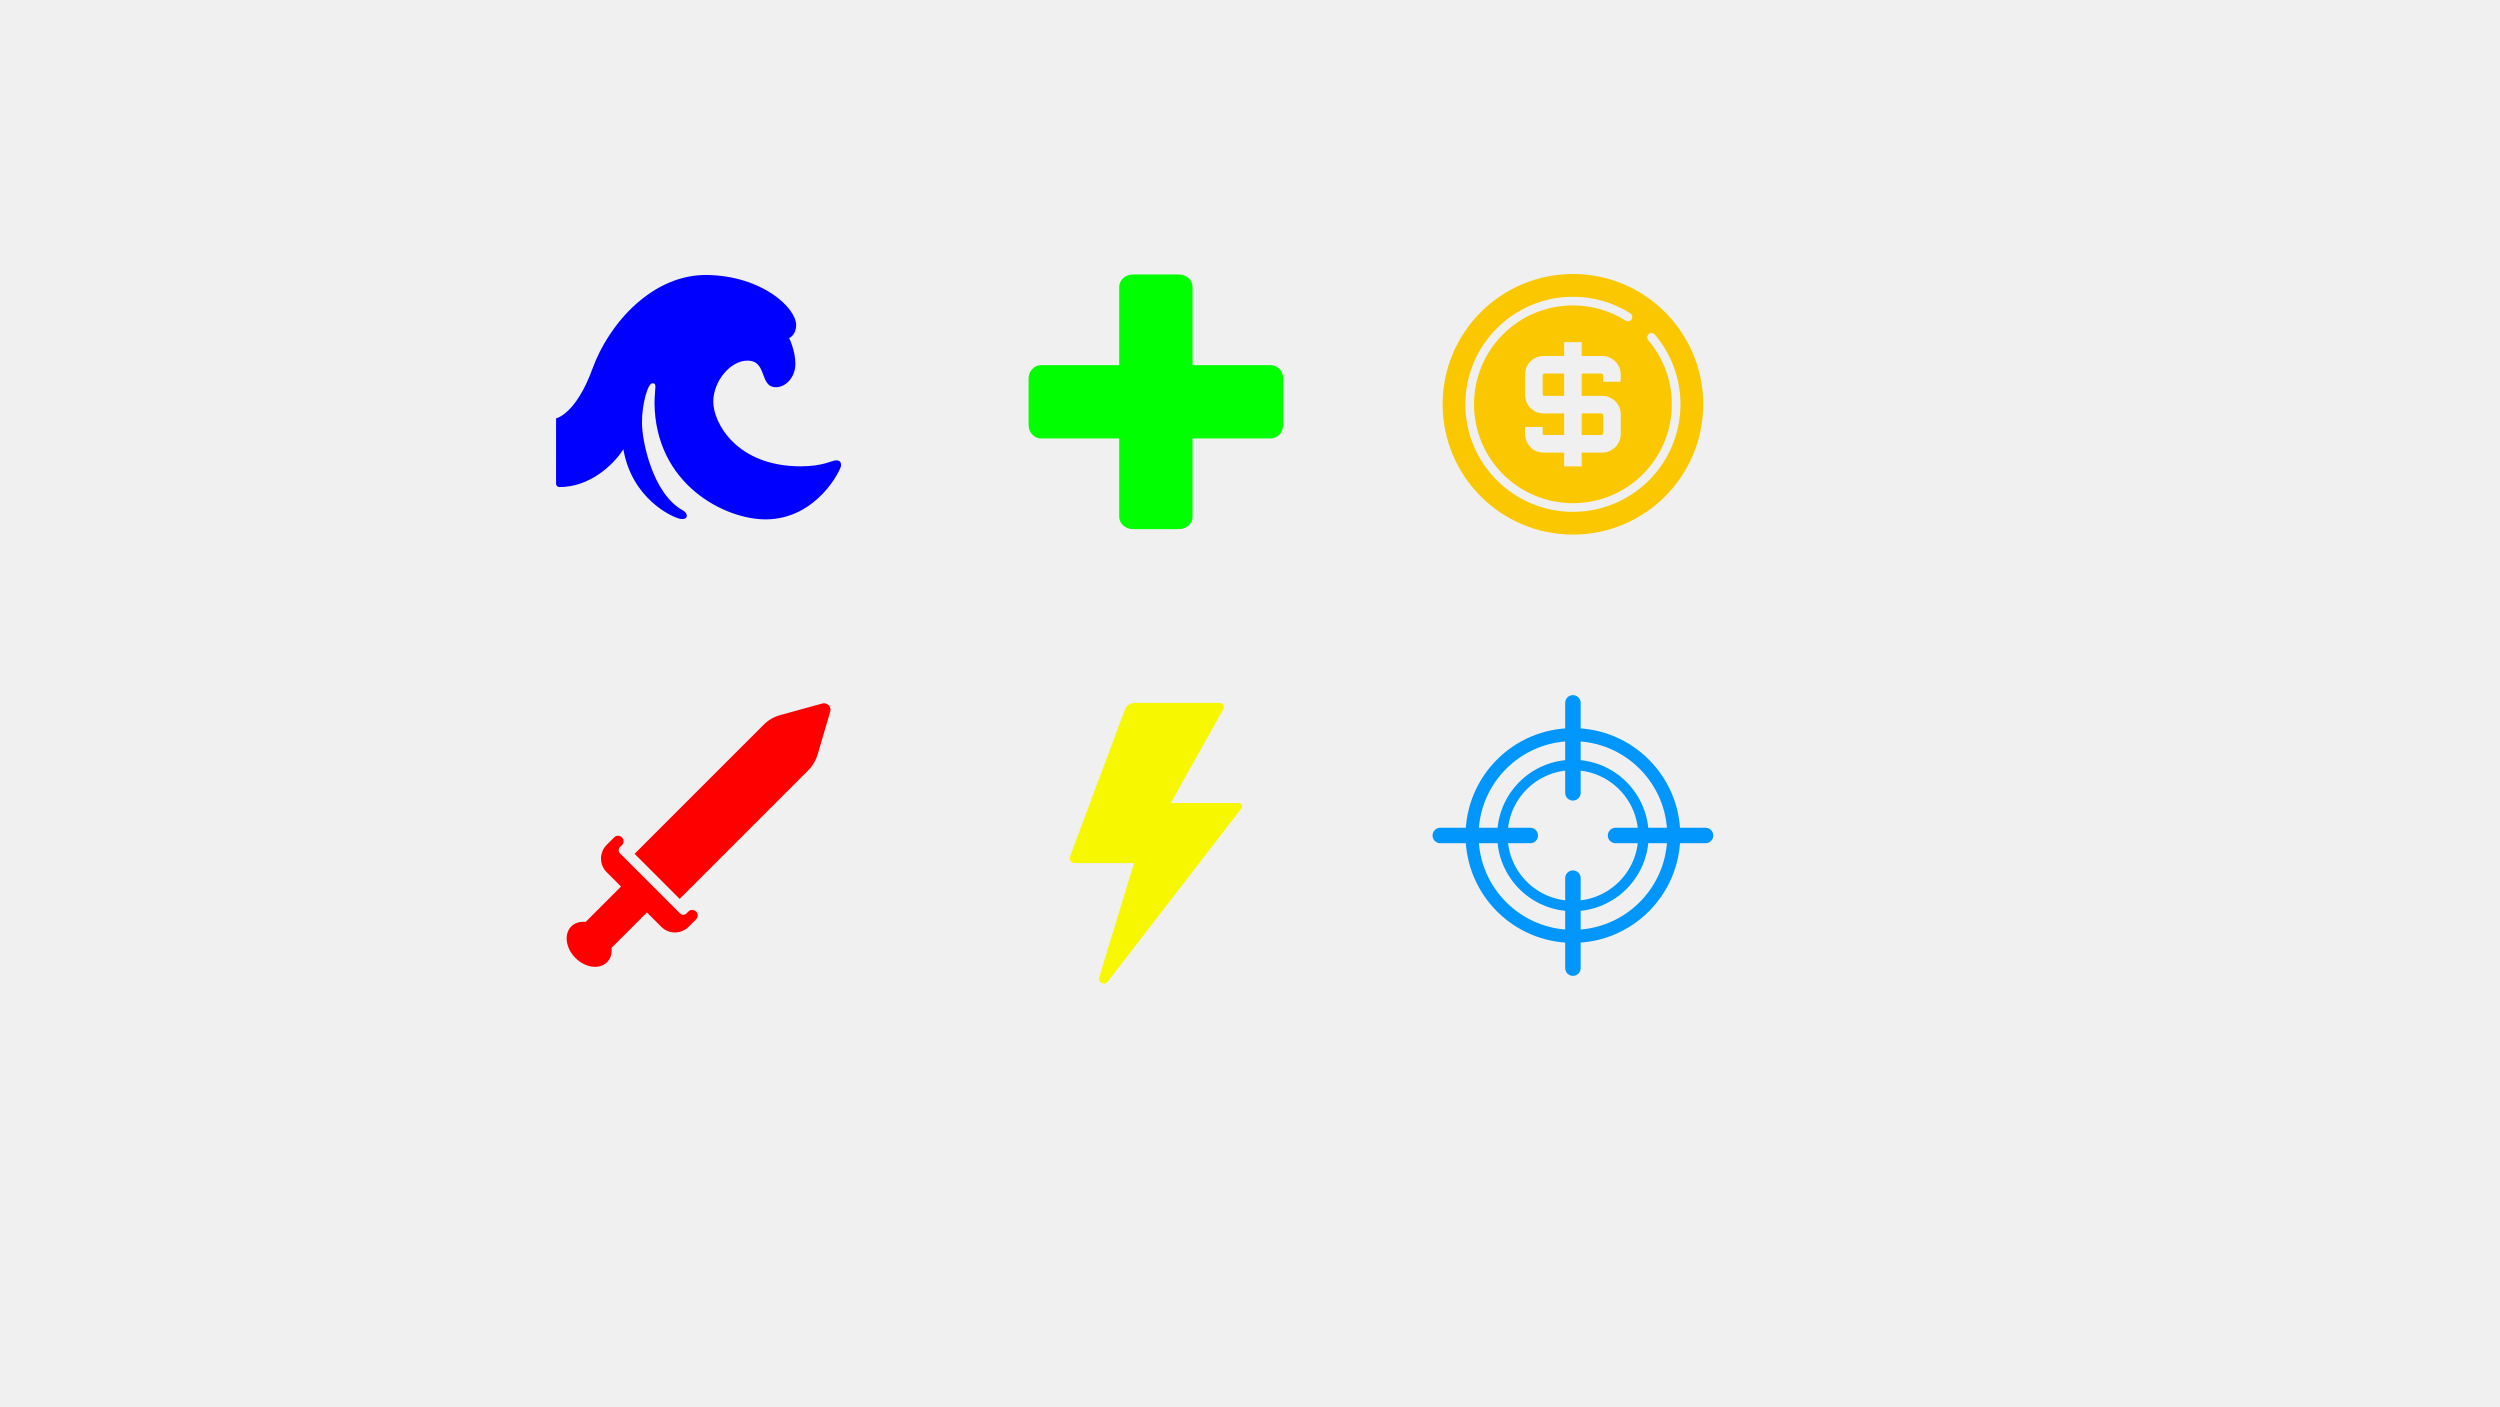
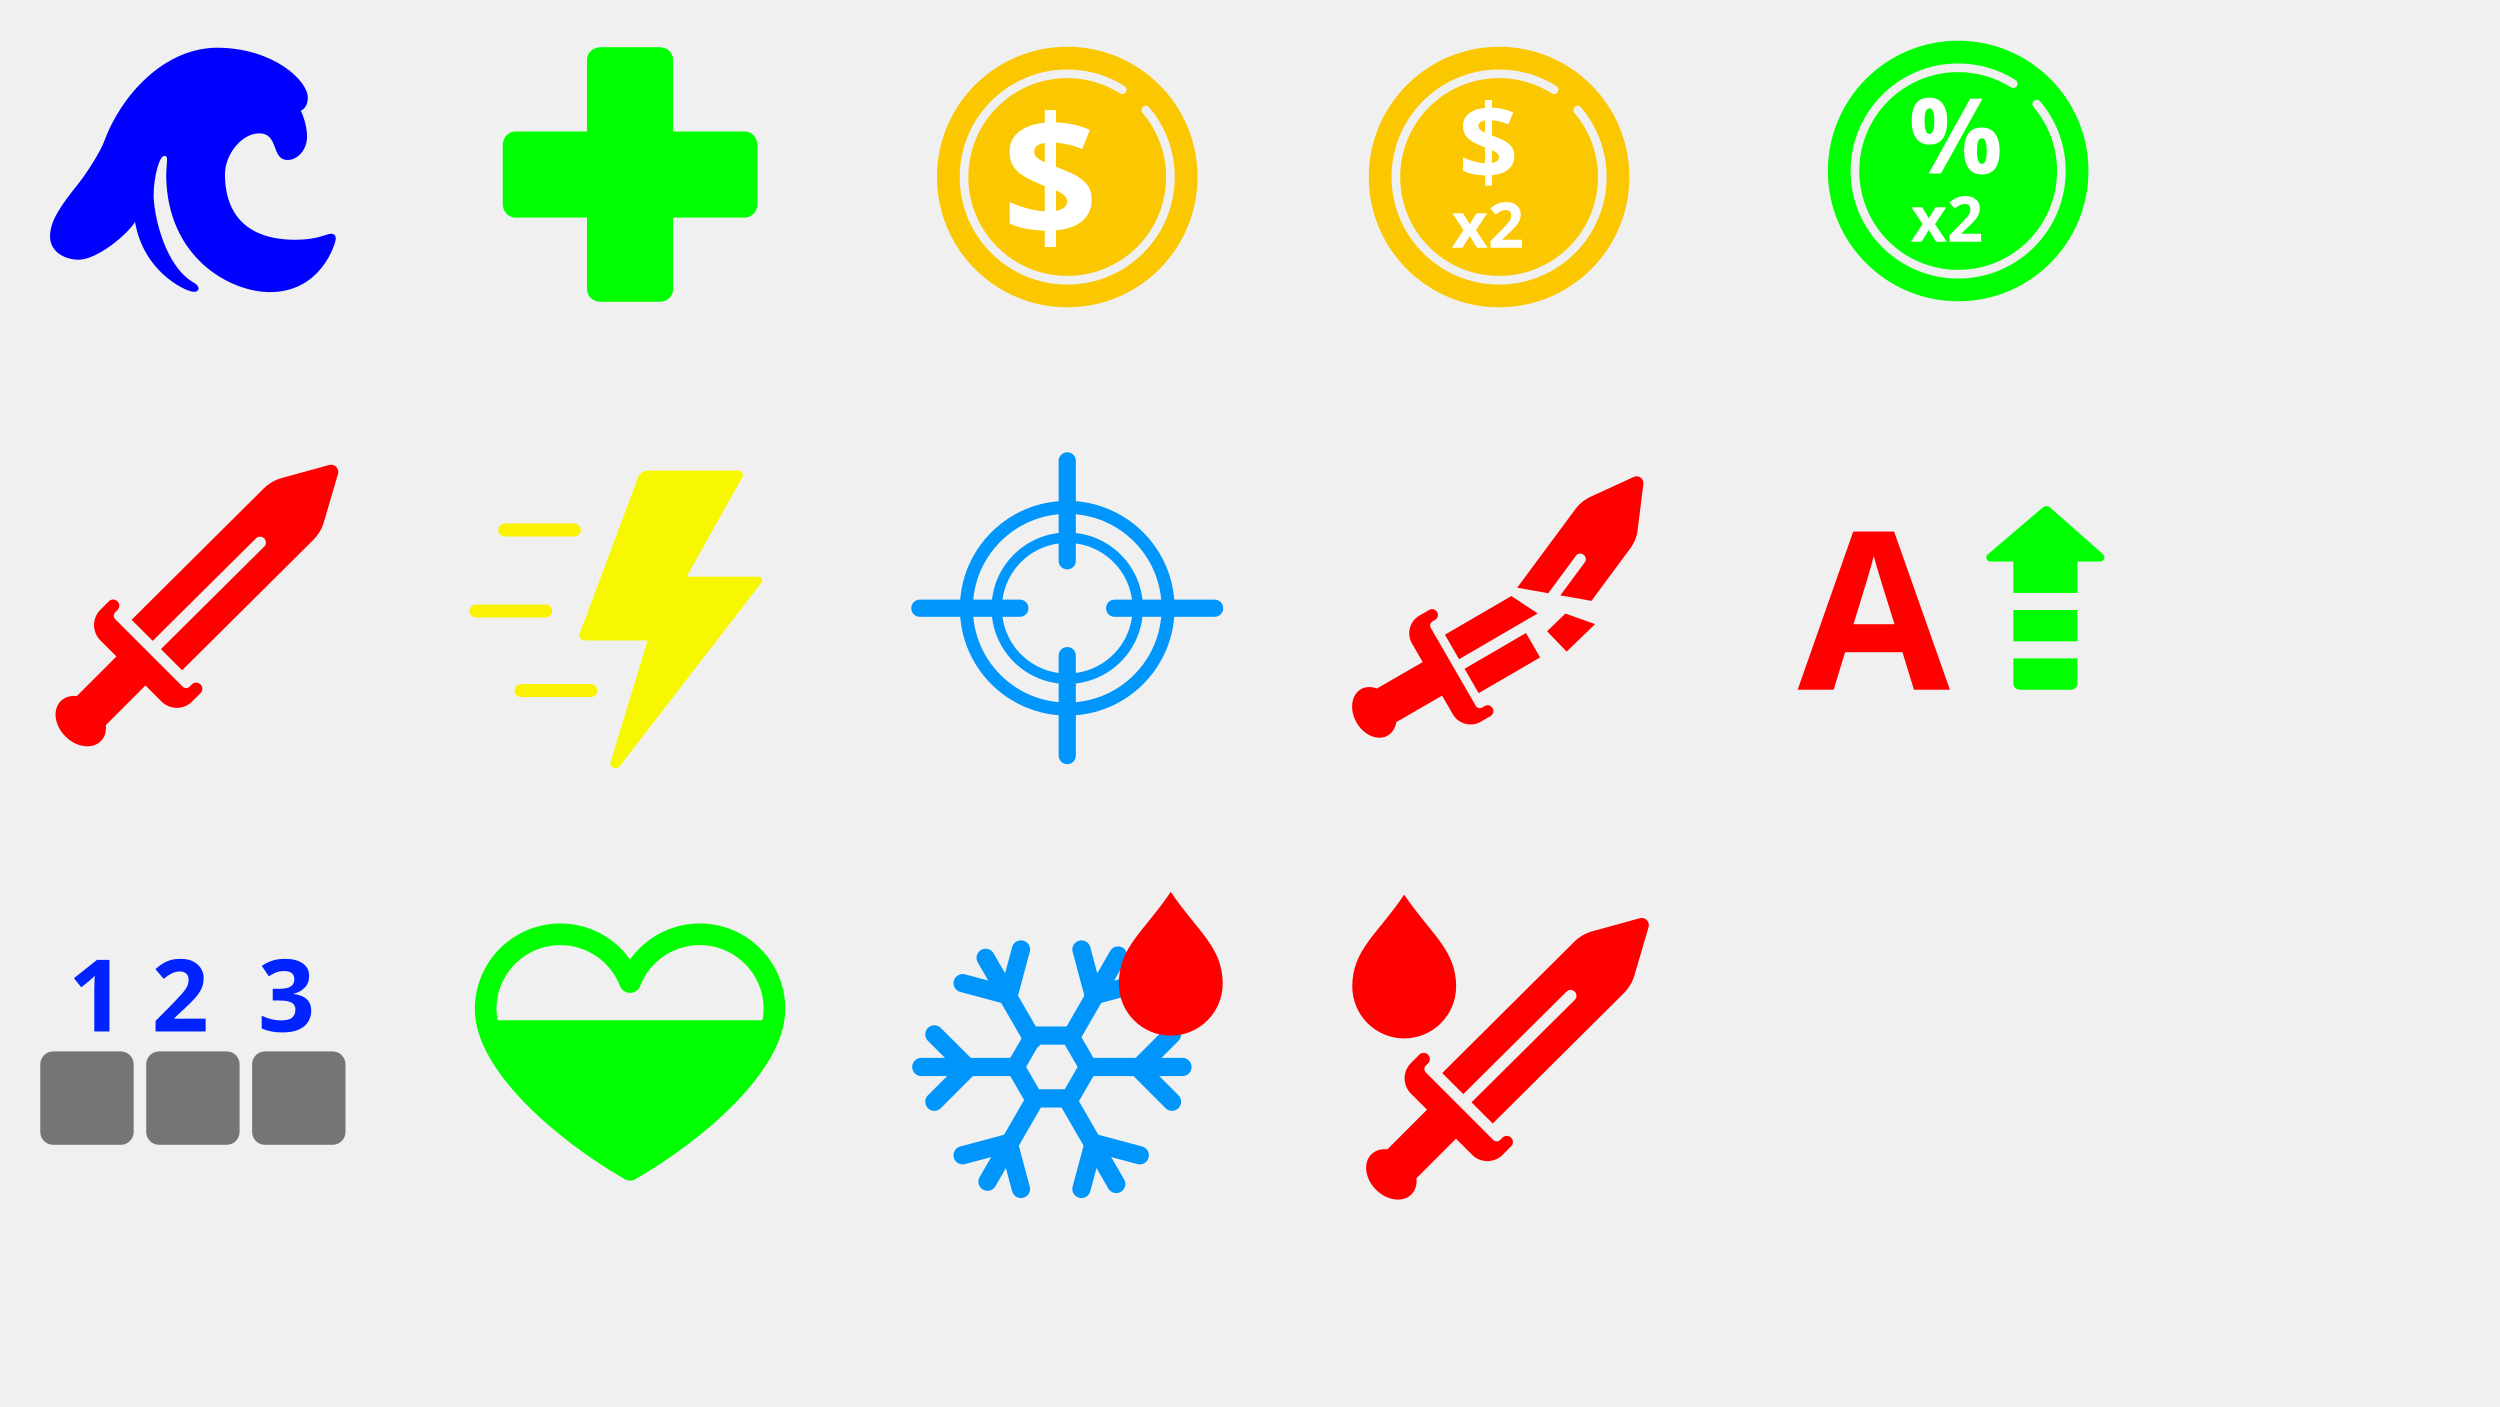
<svg xmlns="http://www.w3.org/2000/svg" width="1920" height="1080" viewBox="0 0 1920 1080" version="1.1" id="svg1" xml:space="preserve">
-   <defs id="defs1" />
+   <defs id="defs1">
+     <rect x="981.207" y="105.68" width="148.878" height="140.393" id="rect7" />
+     <rect x="981.207" y="105.68" width="148.878" height="140.393" id="rect7-0" />
+     <rect x="981.207" y="105.68" width="148.878" height="140.393" id="rect7-0-8" />
+     <rect x="981.207" y="105.68" width="148.878" height="140.393" id="rect7-0-84" />
+     <rect x="981.207" y="105.68" width="148.878" height="140.393" id="rect7-0-8-0" />
+     <rect x="981.207" y="105.68" width="148.878" height="140.393" id="rect7-0-2" />
+     <rect x="981.207" y="105.68" width="148.878" height="140.393" id="rect7-0-2-7" />
+   </defs>
  <g id="layer1">
-     <path style="fill:#0000ff;stroke:none" d="m 374.509,330.926 c 0,0 15.235,-3.086 27.963,-38.184 12.684,-34.976 46.283,-72.703 88.324,-71.932 42.041,0.771 68.075,25.263 68.075,38.377 0,8.1 -5.4,10.028 -5.4,10.028 0,0 4.821,9.45 4.821,19.863 0,10.414 -7.521,17.935 -14.849,17.935 -13.114,0 -6.364,-20.442 -21.985,-20.442 -13.114,0 -26.227,15.813 -26.227,31.627 0,15.813 17.549,49.562 67.304,49.562 16.971,0 24.106,-4.628 26.999,-4.628 2.893,0 3.857,1.35 3.857,4.05 0,2.7 -18.248,41.008 -57.603,41.316 -31.228,0.244 -85.024,-26.519 -85.682,-89.335 0.201,-12.148 2.121,-15.235 -1.543,-15.235 -3.664,0 -8.1,16.006 -8.1,30.277 0,14.271 8.292,54.961 31.627,67.497 4.435,2.7 3.664,7.566 -2.314,6.364 -6.876,-1.383 -37.174,-15.946 -43.583,-53.419 -7.878,12.482 -26.278,29.146 -49.22,29.038 -1.365,-0.006 -2.47,-1.183 -2.47,-2.549 z" id="path1" transform="translate(52.55701,-9.61482)" />
+     <path style="fill:#0000ff;stroke:none" d="m 60.668,140.41 c 6.324,-7.934 16.568,-24.183 19.341,-31.828 12.684,-34.976 46.283,-72.703 88.324,-71.932 42.041,0.771 68.075,25.263 68.075,38.377 0,8.1 -5.4,10.028 -5.4,10.028 0,0 4.821,9.45 4.821,19.863 0,10.414 -7.521,17.935 -14.849,17.935 -13.114,0 -6.364,-20.442 -21.985,-20.442 -13.114,0 -26.227,15.813 -26.227,31.627 0,15.813 4.458,50.107 54.213,50.107 16.971,0 24.106,-4.628 26.999,-4.628 2.893,0 3.857,1.35 3.857,4.05 0,2.7 -10.612,40.463 -49.967,40.771 -31.228,0.244 -79.569,-26.519 -80.228,-89.335 0.201,-12.148 2.121,-15.235 -1.543,-15.235 -3.664,0 -8.1,16.006 -8.1,30.277 0,14.271 8.292,54.961 31.627,67.497 4.435,2.7 3.664,7.566 -2.314,6.364 -6.876,-1.383 -37.174,-15.946 -43.583,-53.419 -6.244,9.893 -29.129,29.005 -43.563,29.005 -11.197,-0.288 -21.723,-6.496 -21.723,-17.911 0,-11.928 7.877,-23.168 22.225,-41.17 z" id="path1" />
  </g>
  <g id="layer3">
-     <path style="fill:#f7f700;stroke:none;fill-opacity:1" d="m 877.01,549.615 h 60.865 a 2.961,2.961 59.626 0 1 2.583,4.407 l -37.548,67.043 h 48.367 a 2.482,2.482 63.834 0 1 1.965,3.998 l -95.403,123.58 a 3.448,3.448 27.311 0 1 -6.028,-3.113 l 24.869,-81.576 H 834.279 a 3.505,3.505 55.246 0 1 -3.283,-4.732 l 39.195,-104.876 a 7.28,7.28 145.246 0 1 6.82,-4.732 z" id="path8" transform="matrix(1.075957,0,0,1.075957,-72.33035,-51.55874)" />
+     <g id="g14">
+       <rect style="fill:#000000;fill-opacity:0;stroke:none;stroke-width:6;stroke-linecap:round;stroke-dasharray:none;stroke-opacity:1" id="rect8-6" width="246.545" height="246.545" x="360.616" y="343.5" />
+       <g id="g19" transform="translate(-2.699492,2.387151)">
+         <path style="fill:#f7f700;fill-opacity:1;stroke:none" d="m 877.01,549.615 h 60.865 a 2.961,2.961 59.626 0 1 2.583,4.407 l -37.548,67.043 h 48.367 a 2.482,2.482 63.834 0 1 1.965,3.998 l -95.403,123.58 a 3.448,3.448 27.311 0 1 -6.028,-3.113 l 24.869,-81.576 H 834.279 a 3.505,3.505 55.246 0 1 -3.283,-4.732 l 39.195,-104.876 a 7.28,7.28 145.246 0 1 6.82,-4.732 z" id="path8" transform="matrix(1.141291,0,0,1.141291,-500.4477,-268.2922)" />
+         <path style="fill:#f7f700;fill-opacity:1;stroke:#faf200;stroke-width:10;stroke-linecap:round;stroke-dasharray:none;stroke-opacity:1" d="m 390.374,404.656 h 53.455" id="path18" />
+         <path style="fill:#f7f700;fill-opacity:1;stroke:#faf200;stroke-width:10;stroke-linecap:round;stroke-dasharray:none;stroke-opacity:1" d="m 368.316,466.884 h 53.455" id="path18-8" />
+         <path style="fill:#f7f700;fill-opacity:1;stroke:#faf200;stroke-width:10;stroke-linecap:round;stroke-dasharray:none;stroke-opacity:1" d="m 402.942,527.971 h 53.455" id="path18-0" />
+       </g>
+     </g>
  </g>
  <g id="layer4">
-     <g id="g11" transform="matrix(1.186705,0,0,1.186705,-97.9003,-115.9957)">
-       <path style="fill:#ff0000;stroke:none" d="M 504.874,569.05 V 686.536 H 463.605 V 568.279 a 23.915,23.915 104.807 0 1 3.124,-11.818 l 14,-24.63 a 4.177,4.177 0.481 0 1 7.297,0.061 l 13.817,25.288 a 24.755,24.755 75.674 0 1 3.031,11.87 z" id="path4" transform="rotate(45,522.1239,704.1256)" />
-       <path id="path5" style="fill:#ff0000;stroke:none" d="m 484.918,639.615 c -1.347,-1.347 -3.529,-1.347 -4.875,-10e-6 l -4.926,4.926 c -4.88,4.88 -4.878,12.791 0.001,17.671 l 9.292,9.292 -22.88,22.88 a 16.37,12.534 45 0 0 -9.31,2.918 16.37,12.534 45 0 0 2.714,20.438 16.37,12.534 45 0 0 20.437,2.712 16.37,12.534 45 0 0 2.92,-9.308 l 22.88,-22.88 9.292,9.292 c 4.88,4.88 12.79,4.88 17.669,0 l 4.926,-4.926 c 1.347,-1.347 1.347,-3.529 0,-4.875 l -0.138,-0.138 c -1.347,-1.347 -3.529,-1.347 -4.875,0 l -1.337,1.337 c -1.11,1.11 -2.911,1.11 -4.022,0 L 483.719,649.987 c -1.11,-1.11 -1.109,-2.91 0.001,-4.02 l 1.337,-1.337 c 1.347,-1.347 1.345,-3.53 -10e-4,-4.877 z" />
+     <g id="g15">
+       <g id="g35">
+         <g id="g11" transform="matrix(1.328882,0,0,1.328882,-554.2935,-388.1926)">
+           <path id="path4" style="fill:#ff0000;stroke:none" d="m 481.723,541.676 c -0.261,0.263 -0.486,0.559 -0.669,0.881 l -13.999,24.629 c -2.048,3.602 -3.125,7.675 -3.125,11.818 l -0.325,107.531 17.214,10e-4 0.325,-84.073 c -9e-5,-0.894 0.355,-1.752 0.988,-2.385 0.632,-0.631 1.489,-0.986 2.382,-0.986 1.862,-4.4e-4 3.372,1.509 3.371,3.371 l -0.325,84.071 h 17.315 l 0.325,-106.761 c -1.5e-4,-4.148 -1.043,-8.229 -3.032,-11.869 l -13.818,-25.288 c -1.339,-2.45 -4.659,-2.922 -6.628,-0.942 z" transform="rotate(45,522.1239,704.1256)" />
+           <path id="path5" style="fill:#ff0000;stroke:none" d="m 484.918,639.615 c -1.347,-1.347 -3.529,-1.347 -4.875,-10e-6 l -4.926,4.926 c -4.88,4.88 -4.878,12.791 0.001,17.671 l 9.292,9.292 -22.88,22.88 a 16.37,12.534 45 0 0 -9.31,2.918 16.37,12.534 45 0 0 2.714,20.438 16.37,12.534 45 0 0 20.437,2.712 16.37,12.534 45 0 0 2.92,-9.308 l 22.88,-22.88 9.292,9.292 c 4.88,4.88 12.79,4.88 17.669,0 l 4.926,-4.926 c 1.347,-1.347 1.347,-3.529 0,-4.875 l -0.138,-0.138 c -1.347,-1.347 -3.529,-1.347 -4.875,0 l -1.337,1.337 c -1.11,1.11 -2.911,1.11 -4.022,0 L 483.719,649.987 c -1.11,-1.11 -1.109,-2.91 0.001,-4.02 l 1.337,-1.337 c 1.347,-1.347 1.345,-3.53 -10e-4,-4.877 z" />
+           <g id="path16" style="opacity:1">
+             <path style="baseline-shift:baseline;display:inline;overflow:visible;vector-effect:none;fill-opacity:0;stroke-linecap:round;enable-background:accumulate;stop-color:#000000;stop-opacity:1" d="m 506.743,665.858 63.43,-63.43" id="path17" />
+           </g>
+         </g>
+         <rect style="fill:none;fill-opacity:1;stroke:none;stroke-width:6;stroke-linecap:round;stroke-dasharray:none;stroke-opacity:1" id="rect8" width="246.545" height="246.545" x="24.867" y="343.5" />
+       </g>
+     </g>
+   </g>
+   <g id="layer15">
+     <rect style="fill:none;fill-opacity:1;stroke:none;stroke-width:14;stroke-linecap:round;stroke-linejoin:round;stroke-dasharray:none;stroke-opacity:1" id="rect34" width="246.545" height="246.545" x="24.867" y="684.679" />
+     <g id="g36" transform="matrix(1.078052,0,0,1.078052,-11.56255,-89.05953)">
+       <path style="fill:#757575;fill-opacity:1;stroke:none;stroke-width:14;stroke-linecap:round;stroke-linejoin:round;stroke-dasharray:none;stroke-opacity:1" id="rect35" width="75.273" height="75.273" x="52.364" y="819.273" d="m 62.727,819.273 h 54.545 c 5.741,0 10.364,4.622 10.364,10.364 v 54.545 c 0,5.741 -4.622,10.364 -10.364,10.364 H 62.727 c -5.741,0 -10.364,-4.622 -10.364,-10.364 v -54.545 c 0,-5.741 4.622,-10.364 10.364,-10.364 z" ry="10.364" transform="matrix(0.8837201,0,0,0.8837201,-6.848663,107.6353)" />
+       <path style="fill:#757575;fill-opacity:1;stroke:none;stroke-width:14;stroke-linecap:round;stroke-linejoin:round;stroke-dasharray:none;stroke-opacity:1" id="rect35-6" width="75.273" height="75.273" x="52.364" y="819.273" d="m 62.727,819.273 h 54.545 c 5.741,0 10.364,4.622 10.364,10.364 v 54.545 c 0,5.741 -4.622,10.364 -10.364,10.364 H 62.727 c -5.741,0 -10.364,-4.622 -10.364,-10.364 v -54.545 c 0,-5.741 4.622,-10.364 10.364,-10.364 z" ry="10.364" transform="matrix(0.8837201,0,0,0.8837201,68.60514,107.6353)" />
+       <path style="fill:#757575;fill-opacity:1;stroke:none;stroke-width:14;stroke-linecap:round;stroke-linejoin:round;stroke-dasharray:none;stroke-opacity:1" id="rect35-8" width="75.273" height="75.273" x="52.364" y="819.273" d="m 62.727,819.273 h 54.545 c 5.741,0 10.364,4.622 10.364,10.364 v 54.545 c 0,5.741 -4.622,10.364 -10.364,10.364 H 62.727 c -5.741,0 -10.364,-4.622 -10.364,-10.364 v -54.545 c 0,-5.741 4.622,-10.364 10.364,-10.364 z" ry="10.364" transform="matrix(0.8837201,0,0,0.8837201,144.059,107.6353)" />
+       <text xml:space="preserve" style="font-style:normal;font-variant:normal;font-weight:800;font-stretch:normal;font-size:71.443px;font-family:Orbitron;-inkscape-font-specification:'Orbitron, Ultra-Bold';font-variant-ligatures:normal;font-variant-caps:normal;font-variant-numeric:normal;font-variant-east-asian:normal;writing-mode:lr-tb;direction:ltr;fill:#0023ff;fill-opacity:1;stroke:none;stroke-width:4.813;stroke-linecap:round;stroke-linejoin:round;stroke-dasharray:none;stroke-opacity:1" x="59.183" y="817.41" id="text36">
+         <tspan id="tspan36" x="59.183" y="817.41" style="fill:#0023ff;fill-opacity:1;stroke-width:4.813">1</tspan>
+       </text>
+       <text xml:space="preserve" style="font-style:normal;font-variant:normal;font-weight:800;font-stretch:normal;font-size:71.443px;font-family:Orbitron;-inkscape-font-specification:'Orbitron, Ultra-Bold';font-variant-ligatures:normal;font-variant-caps:normal;font-variant-numeric:normal;font-variant-east-asian:normal;writing-mode:lr-tb;direction:ltr;fill:#0023ff;fill-opacity:1;stroke:none;stroke-width:4.813;stroke-linecap:round;stroke-linejoin:round;stroke-dasharray:none;stroke-opacity:1" x="118.706" y="817.41" id="text36-3">
+         <tspan id="tspan36-9" x="118.706" y="817.41" style="fill:#0023ff;fill-opacity:1;stroke-width:4.813">2</tspan>
+       </text>
+       <text xml:space="preserve" style="font-style:normal;font-variant:normal;font-weight:800;font-stretch:normal;font-size:71.443px;font-family:Orbitron;-inkscape-font-specification:'Orbitron, Ultra-Bold';font-variant-ligatures:normal;font-variant-caps:normal;font-variant-numeric:normal;font-variant-east-asian:normal;writing-mode:lr-tb;direction:ltr;fill:#0023ff;fill-opacity:1;stroke:none;stroke-width:4.813;stroke-linecap:round;stroke-linejoin:round;stroke-dasharray:none;stroke-opacity:1" x="194.445" y="817.41" id="text36-3-8">
+         <tspan id="tspan36-9-2" x="194.445" y="817.41" style="fill:#0023ff;fill-opacity:1;stroke-width:4.813">3</tspan>
+       </text>
+     </g>
+   </g>
+   <g id="layer16">
+     <rect style="fill:none;fill-opacity:1;stroke:none;stroke-width:14;stroke-linecap:round;stroke-linejoin:round;stroke-dasharray:none;stroke-opacity:1" id="rect34-8" width="246.545" height="246.545" x="1028.013" y="684.679" />
+     <g id="g11-9" transform="matrix(1.328882,0,0,1.328882,452.2262,-40.08936)">
+       <path id="path4-8" style="fill:#ff0000;stroke:none" d="m 481.723,541.676 c -0.261,0.263 -0.486,0.559 -0.669,0.881 l -13.999,24.629 c -2.048,3.602 -3.125,7.675 -3.125,11.818 l -0.325,107.531 17.214,10e-4 0.325,-84.073 c -9e-5,-0.894 0.355,-1.752 0.988,-2.385 0.632,-0.631 1.489,-0.986 2.382,-0.986 1.862,-4.4e-4 3.372,1.509 3.371,3.371 l -0.325,84.071 h 17.315 l 0.325,-106.761 c -1.5e-4,-4.148 -1.043,-8.229 -3.032,-11.869 l -13.818,-25.288 c -1.339,-2.45 -4.659,-2.922 -6.628,-0.942 z" transform="rotate(45,522.1239,704.1256)" />
+       <path id="path5-9" style="fill:#ff0000;stroke:none" d="m 484.918,639.615 c -1.347,-1.347 -3.529,-1.347 -4.875,-10e-6 l -4.926,4.926 c -4.88,4.88 -4.878,12.791 0.001,17.671 l 9.292,9.292 -22.88,22.88 a 16.37,12.534 45 0 0 -9.31,2.918 16.37,12.534 45 0 0 2.714,20.438 16.37,12.534 45 0 0 20.437,2.712 16.37,12.534 45 0 0 2.92,-9.308 l 22.88,-22.88 9.292,9.292 c 4.88,4.88 12.79,4.88 17.669,0 l 4.926,-4.926 c 1.347,-1.347 1.347,-3.529 0,-4.875 l -0.138,-0.138 c -1.347,-1.347 -3.529,-1.347 -4.875,0 l -1.337,1.337 c -1.11,1.11 -2.911,1.11 -4.022,0 L 483.719,649.987 c -1.11,-1.11 -1.109,-2.91 0.001,-4.02 l 1.337,-1.337 c 1.347,-1.347 1.345,-3.53 -10e-4,-4.877 z" />
+       <g id="path16-7" style="opacity:1">
+         <path style="baseline-shift:baseline;display:inline;overflow:visible;vector-effect:none;fill-opacity:0;stroke-linecap:round;enable-background:accumulate;stop-color:#000000;stop-opacity:1" d="m 506.743,665.858 63.43,-63.43" id="path17-2" />
+       </g>
+     </g>
+     <path id="path27-0" style="baseline-shift:baseline;display:inline;overflow:visible;vector-effect:none;fill:#ff0000;fill-opacity:1;stroke-width:0.678;stroke-linecap:round;stroke-linejoin:round;enable-background:accumulate;stop-color:#000000" d="m 899.144,684.968 c -20.407,30.322 -39.879,42.284 -39.879,70.533 0,21.976 17.903,39.877 39.879,39.877 21.976,0 39.879,-17.902 39.879,-39.877 0,-28.249 -19.471,-40.211 -39.879,-70.533 z" transform="translate(179.2805,2.122718)" />
+   </g>
+   <g id="layer11" transform="translate(0,-348.6679)">
+     <g id="g33" transform="translate(0.6368058,7.488934)">
+       <g id="g26">
+         <path id="path4-9" style="fill:#ff0000;stroke:none;stroke-width:1.256" d="m 1171.3,827.319 10.841,18.753 -47.179,27.43 -10.809,-18.72 z" />
+         <path id="path21" style="fill:#ff0000;stroke:none;stroke-width:1.256" d="m 1224.388,820.489 -21.853,21.131 -15.019,-15.609 14.041,-13.601 z" />
+         <path id="path20" style="fill:#ff0000;stroke:none;stroke-width:1.256" d="m 1160.058,798.962 20.236,13.32 -60.373,35.168 -10.871,-18.83 z" />
+         <path id="path19" style="fill:#ff0000;stroke:none;stroke-width:1.256" d="m 1261.459,711.487 c 0.066,0.461 0.07,0.928 0.012,1.39 l -4.39,35.304 c -0.642,5.164 -2.613,10.074 -5.723,14.246 l -29.802,40.23 -23.846,-4.227 18.709,-25.304 c 0.671,-0.901 0.958,-2.03 0.795,-3.141 -0.163,-1.11 -0.76,-2.111 -1.659,-2.782 -1.875,-1.398 -4.528,-1.011 -5.925,0.864 l -21.23,28.711 -23.854,-4.23 44.681,-60.321 c 3.113,-4.176 7.226,-7.503 11.961,-9.675 l 32.892,-15.089 c 3.187,-1.462 6.883,0.554 7.378,4.025 z" />
+         <path id="path5-0" style="fill:#ff0000;stroke:none;stroke-width:1.256" d="m 1145.736,885.177 c 1.196,2.071 0.486,4.718 -1.585,5.914 l -7.577,4.374 c -7.505,4.333 -17.101,1.76 -21.435,-5.743 l -8.251,-14.291 -35.19,20.317 a 20.558,15.74 60 0 1 -6.566,10.344 20.558,15.74 60 0 1 -23.91,-9.935 20.558,15.74 60 0 1 3.352,-25.672 20.558,15.74 60 0 1 12.24,-0.516 l 35.19,-20.317 -8.251,-14.291 c -4.333,-7.505 -1.762,-17.1 5.743,-21.433 l 7.577,-4.374 c 2.071,-1.196 4.718,-0.486 5.914,1.585 l 0.123,0.212 c 1.196,2.071 0.486,4.718 -1.585,5.914 l -2.056,1.187 c -1.708,0.986 -2.293,3.171 -1.307,4.878 l 34.602,59.932 c 0.986,1.708 3.169,2.291 4.877,1.307 l 2.056,-1.187 c 2.071,-1.196 4.719,-0.484 5.915,1.585 z" />
+       </g>
+       <g id="path16-0" transform="matrix(0.3250232,-1.213003,-1.213003,-0.3250232,1763.493,1683.099)">
+         <path style="baseline-shift:baseline;display:inline;overflow:visible;vector-effect:none;fill-opacity:0;stroke-linecap:round;enable-background:accumulate;stop-color:#000000;stop-opacity:1" d="m 506.743,665.858 63.43,-63.43" id="path17-6" />
+       </g>
+       <rect style="fill:none;fill-opacity:1;stroke:none;stroke-width:6;stroke-linecap:round;stroke-dasharray:none;stroke-opacity:1" id="rect8-13" width="246.545" height="246.545" x="1027.375" y="684.679" />
+     </g>
+   </g>
+   <g id="layer12">
+     <g id="g34">
+       <rect style="fill:none;fill-opacity:1;stroke:none;stroke-width:6;stroke-linecap:round;stroke-dasharray:none;stroke-opacity:1" id="rect8-13-8" width="246.545" height="246.545" x="696.365" y="684.679" />
+       <g id="g27" transform="matrix(0.8134633,0,0,0.8134633,141.0843,162.1983)" style="stroke-width:17.21;stroke-dasharray:none">
+         <g id="rect24" style="opacity:1;stroke-width:17.21;stroke-dasharray:none">
+           <g id="g25" style="stroke-width:17.21;stroke-dasharray:none">
+             <path style="fill:#0096fb;fill-opacity:1;stroke:#0095fa;stroke-width:17.21;stroke-linecap:round;stroke-dasharray:none;stroke-opacity:1" d="m 696.365,807.952 h 89.021 m 68.504,0 h 89.021" id="path22" />
+             <path style="baseline-shift:baseline;display:inline;overflow:visible;fill:none;stroke:#0095fa;stroke-width:17.21;stroke-linecap:round;stroke-linejoin:round;stroke-dasharray:none;stroke-opacity:1;enable-background:accumulate;stop-color:#000000;stop-opacity:1" d="M 708.715,840.755 740.497,808.973 708.715,777.192" id="path25" />
+             <path style="baseline-shift:baseline;display:inline;overflow:visible;fill:none;stroke:#0095fa;stroke-width:17.21;stroke-linecap:round;stroke-linejoin:round;stroke-dasharray:none;stroke-opacity:1;enable-background:accumulate;stop-color:#000000" d="m 933.076,777.192 -31.782,31.782 31.782,31.782" id="path25-6" />
+           </g>
+         </g>
+         <g id="rect24-1" style="stroke-width:17.21;stroke-dasharray:none" transform="rotate(120,819.6376,808.9731)">
+           <g id="g25-4" style="stroke-width:17.21;stroke-dasharray:none">
+             <path style="fill:#0096fb;fill-opacity:1;stroke:#0095fa;stroke-width:17.21;stroke-linecap:round;stroke-dasharray:none;stroke-opacity:1" d="m 696.365,807.952 h 89.021 m 68.504,0 h 89.021" id="path22-3" />
+             <path style="baseline-shift:baseline;display:inline;overflow:visible;fill:none;stroke:#0095fa;stroke-width:17.21;stroke-linecap:round;stroke-linejoin:round;stroke-dasharray:none;stroke-opacity:1;enable-background:accumulate;stop-color:#000000;stop-opacity:1" d="M 708.715,840.755 740.497,808.973 708.715,777.192" id="path25-9" />
+             <path style="baseline-shift:baseline;display:inline;overflow:visible;fill:none;stroke:#0095fa;stroke-width:17.21;stroke-linecap:round;stroke-linejoin:round;stroke-dasharray:none;stroke-opacity:1;enable-background:accumulate;stop-color:#000000" d="m 933.076,777.192 -31.782,31.782 31.782,31.782" id="path25-6-8" />
+           </g>
+         </g>
+         <g id="rect24-1-7" style="stroke-width:17.21;stroke-dasharray:none" transform="rotate(-120,820.2666,810.0626)">
+           <g id="g25-4-8" style="stroke-width:17.21;stroke-dasharray:none">
+             <path style="fill:#0096fb;fill-opacity:1;stroke:#0095fa;stroke-width:17.21;stroke-linecap:round;stroke-dasharray:none;stroke-opacity:1" d="m 696.365,807.952 h 89.021 m 68.504,0 h 89.021" id="path22-3-3" />
+             <path style="baseline-shift:baseline;display:inline;overflow:visible;fill:none;stroke:#0095fa;stroke-width:17.21;stroke-linecap:round;stroke-linejoin:round;stroke-dasharray:none;stroke-opacity:1;enable-background:accumulate;stop-color:#000000;stop-opacity:1" d="M 708.715,840.755 740.497,808.973 708.715,777.192" id="path25-9-8" />
+             <path style="baseline-shift:baseline;display:inline;overflow:visible;fill:none;stroke:#0095fa;stroke-width:17.21;stroke-linecap:round;stroke-linejoin:round;stroke-dasharray:none;stroke-opacity:1;enable-background:accumulate;stop-color:#000000" d="m 933.076,777.192 -31.782,31.782 31.782,31.782" id="path25-6-8-3" />
+           </g>
+         </g>
+         <path style="fill:none;fill-opacity:1;stroke:#0095fa;stroke-width:19.758;stroke-linecap:round;stroke-linejoin:round;stroke-dasharray:none;stroke-opacity:1" id="path28" d="M 676.054,790.388 642,810.049 607.946,790.388 l 0,-39.322 L 642,731.405 l 34.054,19.661 z" transform="matrix(0,0.8710603,-0.8710603,0,1490.987,248.7313)" />
+       </g>
+       <path id="path27" style="baseline-shift:baseline;display:inline;overflow:visible;opacity:1;vector-effect:none;fill:#ff0000;fill-opacity:1;stroke-width:0.678;stroke-linecap:round;stroke-linejoin:round;enable-background:accumulate;stop-color:#000000;stop-opacity:1" d="m 899.144,684.968 c -20.407,30.322 -39.879,42.284 -39.879,70.533 0,21.976 17.903,39.877 39.879,39.877 21.976,0 39.879,-17.902 39.879,-39.877 0,-28.249 -19.471,-40.211 -39.879,-70.533 z" />
+     </g>
+   </g>
+   <g id="layer13">
+     <g id="g31">
+       <rect style="fill:none;fill-opacity:1;stroke:none;stroke-width:6;stroke-linecap:round;stroke-dasharray:none;stroke-opacity:1" id="rect8-13-8-5" width="246.545" height="246.545" x="360.616" y="684.679" />
+       <g id="g30" transform="matrix(1.188407,0,0,1.188407,-91.16819,-152.2241)">
+         <path id="path29" style="fill:#00ff00;fill-opacity:1;stroke:none;stroke-width:14.85;stroke-linecap:round;stroke-linejoin:round;stroke-dasharray:none;stroke-opacity:1" d="M 529.532,730.501 H 332.948 c 6.376,36.133 55.501,77.788 98.292,102.493 42.791,-24.705 91.916,-66.36 98.292,-102.493 z" transform="matrix(0.9427823,0,0,0.9427823,77.32348,98.71041)" />
+         <path id="path29-3" style="fill:none;fill-opacity:1;stroke:#00ff00;stroke-width:14.85;stroke-linecap:round;stroke-linejoin:round;stroke-dasharray:none;stroke-opacity:1" d="m 383.509,671.577 c -28.307,-8.6e-4 -51.256,22.946 -51.256,51.254 3e-4,37.75 53.131,83.687 98.986,110.162 45.856,-26.475 98.986,-72.412 98.986,-110.162 -2.2e-4,-28.307 -22.948,-51.255 -51.256,-51.254 -21.143,0.029 -40.099,13.037 -47.73,32.756 -7.631,-19.718 -26.587,-32.727 -47.73,-32.756 z" transform="matrix(0.9427823,0,0,0.9427823,77.32349,98.71039)" />
+       </g>
+     </g>
+   </g>
+   <g id="layer9" />
+   <g id="layer10">
+     <g id="g32">
+       <rect style="fill:none;fill-opacity:1;stroke:none;stroke-width:6;stroke-linecap:round;stroke-dasharray:none;stroke-opacity:1" id="rect8-1-2" width="246.545" height="246.545" x="1380.59" y="343.5" />
+       <g id="g16" transform="matrix(1.073657,0,0,1.073657,-102.1796,18.41398)">
+         <text xml:space="preserve" style="font-style:normal;font-variant:normal;font-weight:800;font-stretch:normal;font-size:157.862px;font-family:Orbitron;-inkscape-font-specification:'Orbitron, Ultra-Bold';font-variant-ligatures:normal;font-variant-caps:normal;font-variant-numeric:normal;font-variant-east-asian:normal;writing-mode:lr-tb;direction:ltr;fill:#ff0000;fill-opacity:1;stroke:none;stroke-width:156.289;stroke-linecap:round;stroke-opacity:1" x="1381.046" y="476.243" id="text9">
+           <tspan id="tspan9" x="1381.046" y="476.243" style="font-style:normal;font-variant:normal;font-weight:800;font-stretch:normal;font-size:157.862px;font-family:Orbitron;-inkscape-font-specification:'Orbitron, Ultra-Bold';font-variant-ligatures:normal;font-variant-caps:normal;font-variant-numeric:normal;font-variant-east-asian:normal;fill:#ff0000;fill-opacity:1;stroke-width:156.289">A</tspan>
+         </text>
+         <path id="path11" style="fill:#00ff00;fill-opacity:1;stroke:none;stroke-width:19.397;stroke-linecap:round;stroke-opacity:1" d="m 1558.67,344.469 a 2.974,2.974 0 0 0 -1.764,0.707 l -29.977,25.572 a 2.219,2.219 0 0 0 1.44,3.907 h 12.471 v 17.079 h 34.861 v -17.079 h 12.412 a 2.279,2.279 0 0 0 1.51,-3.987 l -28.816,-25.458 a 2.974,2.974 0 0 0 -2.137,-0.742 z m -17.83,56.54 v 17.078 h 34.861 V 401.009 Z m 0,26.354 v 13.589 a 3.486,3.486 0 0 0 3.486,3.485 h 27.889 a 3.486,3.486 0 0 0 3.486,-3.485 v -13.589 z" transform="matrix(1.314299,0,0,1.314299,-489.7931,-107.8792)" />
+       </g>
    </g>
  </g>
  <g id="layer6">
-     <path id="path2-7" style="fill:#fac700;fill-opacity:1;stroke:none;stroke-width:3.772;stroke-linecap:round;stroke-dasharray:none" d="M 1208.002 210.438 A 100.063 100.063 0 0 0 1107.938 310.5 A 100.063 100.063 0 0 0 1208.002 410.562 A 100.063 100.063 0 0 0 1308.064 310.5 A 100.063 100.063 0 0 0 1208.002 210.438 z M 1208.002 227.898 C 1224.182 227.898 1239.305 232.561 1252.055 240.613 A 3.33 3.33 0 0 1 1253.092 245.205 A 3.33 3.33 0 0 1 1248.498 246.242 C 1236.776 238.838 1222.905 234.557 1208.002 234.557 C 1166.02 234.557 1132.059 268.518 1132.059 310.5 C 1132.059 352.482 1166.02 386.443 1208.002 386.443 C 1249.984 386.443 1283.945 352.482 1283.945 310.5 C 1283.945 291.705 1277.134 274.542 1265.84 261.283 A 3.33 3.33 0 0 1 1266.215 256.59 A 3.33 3.33 0 0 1 1270.91 256.965 C 1283.189 271.38 1290.603 290.094 1290.603 310.5 C 1290.603 356.081 1253.583 393.103 1208.002 393.104 C 1162.421 393.103 1125.398 356.081 1125.398 310.5 C 1125.398 264.919 1162.421 227.898 1208.002 227.898 z M 1201.25 262.783 L 1214.752 262.783 L 1214.752 273.398 L 1230.312 273.398 C 1233.061 273.398 1235.501 274.052 1237.631 275.357 C 1239.83 276.594 1241.546 278.311 1242.783 280.51 C 1244.089 282.64 1244.742 285.045 1244.742 287.725 L 1244.639 293.186 L 1231.24 293.186 L 1231.24 288.137 C 1231.24 287.793 1231.103 287.519 1230.828 287.312 C 1230.553 287.038 1230.244 286.9 1229.9 286.9 L 1214.752 286.9 L 1214.752 304.008 L 1230.312 304.008 C 1233.061 304.008 1235.501 304.659 1237.631 305.965 C 1239.83 307.202 1241.546 308.886 1242.783 311.016 C 1244.089 313.146 1244.742 315.481 1244.742 318.023 L 1244.742 333.275 C 1244.742 335.886 1244.089 338.292 1242.783 340.49 C 1241.546 342.62 1239.83 344.337 1237.631 345.643 C 1235.501 346.948 1233.095 347.602 1230.416 347.602 L 1214.752 347.602 L 1214.752 358.217 L 1201.25 358.217 L 1201.25 347.602 L 1185.586 347.602 C 1182.838 347.602 1180.364 346.948 1178.166 345.643 C 1176.036 344.337 1174.352 342.62 1173.115 340.49 C 1171.879 338.292 1171.26 335.886 1171.26 333.275 L 1171.26 327.918 L 1184.762 327.918 L 1184.762 332.863 C 1184.762 333.207 1184.864 333.516 1185.07 333.791 C 1185.345 333.997 1185.655 334.102 1185.998 334.102 L 1201.25 334.102 L 1201.25 317.508 L 1185.586 317.508 C 1182.906 317.508 1180.468 316.889 1178.27 315.652 C 1176.14 314.347 1174.421 312.595 1173.115 310.396 C 1171.879 308.198 1171.26 305.725 1171.26 302.977 L 1171.26 287.725 C 1171.26 285.045 1171.879 282.64 1173.115 280.51 C 1174.352 278.311 1176.036 276.594 1178.166 275.357 C 1180.364 274.052 1182.838 273.398 1185.586 273.398 L 1201.25 273.398 L 1201.25 262.783 z M 1185.998 286.9 C 1185.655 286.9 1185.345 287.038 1185.07 287.312 C 1184.864 287.519 1184.762 287.793 1184.762 288.137 L 1184.762 302.771 C 1184.762 303.115 1184.864 303.424 1185.07 303.699 C 1185.345 303.905 1185.655 304.008 1185.998 304.008 L 1201.25 304.008 L 1201.25 286.9 L 1185.998 286.9 z M 1214.752 317.508 L 1214.752 334.102 L 1230.004 334.102 C 1230.279 334.102 1230.553 333.997 1230.828 333.791 C 1231.103 333.516 1231.24 333.207 1231.24 332.863 L 1231.24 318.744 C 1231.24 318.401 1231.103 318.126 1230.828 317.92 C 1230.553 317.645 1230.244 317.508 1229.9 317.508 L 1214.752 317.508 z " />
+     <path id="path2-7" style="fill:#fac700;fill-opacity:1;stroke:none;stroke-width:3.772;stroke-linecap:round;stroke-dasharray:none" d="m 819.639,35.892 c -55.264,-8.28e-4 -100.064,44.799 -100.064,100.063 2.8e-4,55.264 44.801,100.063 100.064,100.062 55.263,-2.8e-4 100.062,-44.8 100.062,-100.062 C 919.701,80.692 874.901,35.892 819.639,35.892 Z m 0,17.461 c 16.18,2e-5 31.303,4.662 44.053,12.715 1.554,0.982 2.018,3.037 1.037,4.592 -0.982,1.555 -3.039,2.02 -4.594,1.037 -11.722,-7.404 -25.593,-11.686 -40.496,-11.686 -41.982,-2e-5 -75.943,33.961 -75.943,75.943 0,41.982 33.962,75.943 75.943,75.943 41.982,-2e-5 75.943,-33.961 75.943,-75.943 0,-18.795 -6.812,-35.958 -18.105,-49.217 -1.192,-1.4 -1.024,-3.501 0.375,-4.693 1.4,-1.194 3.503,-1.026 4.695,0.375 12.278,14.415 19.693,33.129 19.693,53.535 0,45.581 -37.021,82.603 -82.602,82.604 -45.581,-3e-5 -82.604,-37.023 -82.604,-82.604 0,-45.581 37.023,-82.602 82.604,-82.602 z" />
+     <text xml:space="preserve" id="text7-6" style="font-style:normal;font-variant:normal;font-weight:900;font-stretch:normal;font-size:69.333px;font-family:Orbitron;-inkscape-font-specification:'Orbitron, Heavy';font-variant-ligatures:normal;font-variant-caps:normal;font-variant-numeric:normal;font-variant-east-asian:normal;writing-mode:lr-tb;direction:ltr;white-space:pre;shape-inside:url(#rect7-0-2-7);display:inline;fill:#ffffff;fill-opacity:1;stroke:none;stroke-width:6;stroke-linecap:round;stroke-dasharray:none;stroke-opacity:1" transform="matrix(1.857278,0,0,1.857278,-1052.572,-133.8787)">
+       <tspan x="981.207" y="170.244" id="tspan1">$</tspan>
+     </text>
+   </g>
+   <g id="layer7">
+     <g id="g7" transform="translate(-13.0797)">
+       <path id="path2-7-9" style="fill:#fac700;fill-opacity:1;stroke:none;stroke-width:3.772;stroke-linecap:round;stroke-dasharray:none" d="m 1164.366,35.892 c -33.947,-5.09e-4 -63.947,16.904 -82.039,42.755 -11.36,16.232 -18.026,35.991 -18.026,57.308 3e-4,55.264 44.801,100.063 100.064,100.062 55.263,-2.8e-4 100.062,-44.8 100.062,-100.062 -3e-4,-55.263 -44.8,-100.062 -100.062,-100.063 z m 0,17.461 c 16.18,2e-5 31.303,4.662 44.053,12.715 1.554,0.982 2.018,3.037 1.037,4.592 -0.982,1.555 -3.039,2.02 -4.594,1.037 -11.722,-7.404 -25.593,-11.686 -40.496,-11.686 -41.982,-2e-5 -75.943,33.961 -75.943,75.943 0,41.982 33.962,75.943 75.943,75.943 41.982,-2e-5 75.943,-33.961 75.943,-75.943 0,-18.795 -6.812,-35.958 -18.105,-49.217 -1.192,-1.4 -1.024,-3.501 0.375,-4.693 1.4,-1.194 3.503,-1.026 4.695,0.375 12.278,14.415 19.693,33.129 19.693,53.535 0,45.581 -37.021,82.603 -82.602,82.604 -45.581,-3e-5 -82.604,-37.023 -82.604,-82.604 0,-45.581 37.023,-82.602 82.604,-82.602 z" />
+       <g id="g8" transform="matrix(0.9089876,0,0,0.9089876,106.002,12.02622)">
+         <text xml:space="preserve" id="text7" style="font-style:normal;font-variant:normal;font-weight:900;font-stretch:normal;font-size:69.333px;font-family:Orbitron;-inkscape-font-specification:'Orbitron, Heavy';font-variant-ligatures:normal;font-variant-caps:normal;font-variant-numeric:normal;font-variant-east-asian:normal;writing-mode:lr-tb;direction:ltr;white-space:pre;shape-inside:url(#rect7-0);display:inline;fill:#ffffff;fill-opacity:1;stroke:none;stroke-width:6;stroke-linecap:round;stroke-dasharray:none;stroke-opacity:1" transform="matrix(1.277822,0,0,1.277822,-123.7635,-79.06099)">
+           <tspan x="981.207" y="170.244" id="tspan2">$</tspan>
+         </text>
+         <text xml:space="preserve" id="text7-4" style="font-style:normal;font-variant:normal;font-weight:bold;font-stretch:normal;font-size:53.333px;font-family:Orbitron;-inkscape-font-specification:'Orbitron, Bold';font-variant-ligatures:normal;font-variant-caps:normal;font-variant-numeric:normal;font-variant-east-asian:normal;writing-mode:lr-tb;direction:ltr;white-space:pre;shape-inside:url(#rect7-0-8);display:inline;fill:#ffffff;fill-opacity:1;stroke:none;stroke-width:6;stroke-linecap:round;stroke-dasharray:none;stroke-opacity:1" transform="translate(142.9443,40.75184)">
+           <tspan x="981.207" y="155.345" id="tspan3">x2</tspan>
+         </text>
+       </g>
+     </g>
+   </g>
+   <g id="layer8">
+     <g id="g9" transform="translate(43.28453)">
+       <path id="path2-7-9-3" style="fill:#00ff00;fill-opacity:1;stroke:none;stroke-width:3.772;stroke-linecap:round;stroke-dasharray:none" d="m 1460.579,31.264 c -55.264,-8.28e-4 -100.064,44.799 -100.064,100.062 3e-4,55.264 44.801,100.063 100.064,100.062 55.263,-2.8e-4 100.062,-44.8 100.062,-100.062 -3e-4,-55.263 -44.8,-100.062 -100.062,-100.062 z m 0,17.461 c 16.18,2e-5 31.303,4.662 44.053,12.715 1.554,0.982 2.018,3.037 1.037,4.592 -0.982,1.555 -3.039,2.02 -4.594,1.037 -11.722,-7.404 -25.593,-11.686 -40.496,-11.686 -41.982,-2e-5 -75.943,33.961 -75.943,75.943 0,41.982 33.962,75.943 75.943,75.943 41.982,-2e-5 75.943,-33.961 75.943,-75.943 0,-18.795 -6.812,-35.958 -18.105,-49.217 -1.192,-1.4 -1.024,-3.501 0.375,-4.693 1.4,-1.194 3.503,-1.026 4.695,0.375 12.278,14.415 19.693,33.129 19.693,53.535 0,45.581 -37.021,82.603 -82.602,82.604 -45.581,-3e-5 -82.604,-37.023 -82.604,-82.604 0,-45.581 37.023,-82.602 82.604,-82.602 z" />
+       <g id="g8-6" transform="matrix(0.9089876,0,0,0.9089876,402.2155,7.397884)">
+         <text xml:space="preserve" id="text7-1" style="font-style:normal;font-variant:normal;font-weight:900;font-stretch:normal;font-size:69.333px;font-family:Orbitron;-inkscape-font-specification:'Orbitron, Heavy';font-variant-ligatures:normal;font-variant-caps:normal;font-variant-numeric:normal;font-variant-east-asian:normal;writing-mode:lr-tb;direction:ltr;white-space:pre;shape-inside:url(#rect7-0-84);display:inline;fill:#ffffff;fill-opacity:1;stroke:none;stroke-width:6;stroke-linecap:round;stroke-dasharray:none;stroke-opacity:1" transform="matrix(1.277822,0,0,1.277822,-131.5026,-79.06099)">
+           <tspan x="981.207" y="170.244" id="tspan4">%</tspan>
+         </text>
+         <text xml:space="preserve" id="text7-4-5" style="font-style:normal;font-variant:normal;font-weight:bold;font-stretch:normal;font-size:53.333px;font-family:Orbitron;-inkscape-font-specification:'Orbitron, Bold';font-variant-ligatures:normal;font-variant-caps:normal;font-variant-numeric:normal;font-variant-east-asian:normal;writing-mode:lr-tb;direction:ltr;white-space:pre;shape-inside:url(#rect7-0-8-0);display:inline;fill:#ffffff;fill-opacity:1;stroke:none;stroke-width:6;stroke-linecap:round;stroke-dasharray:none;stroke-opacity:1" transform="translate(142.9443,40.75184)">
+           <tspan x="981.207" y="155.345" id="tspan5">x2</tspan>
+         </text>
+       </g>
+     </g>
  </g>
  <g id="layer5">
-     <g id="g3" transform="translate(-35.16585)">
-       <path style="fill:#00ff00;stroke:none;stroke-width:0.963" id="rect2" width="195.584" height="51.72" x="772.528" y="292.338" d="m 782.093,292.338 h 176.453 c 5.299,0 9.565,4.266 9.565,9.565 v 32.589 c 0,5.299 -4.266,9.565 -9.565,9.565 H 782.093 c -5.299,0 -9.565,-4.266 -9.565,-9.565 v -32.589 c 0,-5.299 4.266,-9.565 9.565,-9.565 z" transform="matrix(0.9997868,0,0,1.088682,52.74258,-37.83341)" ry="9.565" />
-       <path style="fill:#00ff00;stroke:none;stroke-width:0.963" id="rect2-5" width="195.584" height="51.72" x="772.528" y="292.338" d="m 782.093,292.338 h 176.453 c 5.299,0 9.565,4.266 9.565,9.565 v 32.589 c 0,5.299 -4.266,9.565 -9.565,9.565 H 782.093 c -5.299,0 -9.565,-4.266 -9.565,-9.565 v -32.589 c 0,-5.299 4.266,-9.565 9.565,-9.565 z" transform="matrix(0,-0.9997868,1.088682,0,576.4602,1178.717)" ry="9.565" />
+     <g id="g3" transform="translate(-438.9881,-174.5454)">
+       <path style="fill:#00ff00;stroke:none;stroke-width:0.963" id="rect2-5" width="195.584" height="51.72" x="772.528" y="292.338" d="m 782.093,292.338 h 176.453 c 5.299,0 9.565,3.633 9.565,8.145 v 35.429 c 0,4.512 -4.266,8.145 -9.565,8.145 H 782.093 c -5.299,0 -9.565,-3.633 -9.565,-8.145 v -35.429 c 0,-4.512 4.266,-8.145 9.565,-8.145 z" transform="matrix(0.9997868,0,0,1.278517,52.74257,-98.23832)" ry="8.145" rx="9.565" />
+       <path style="fill:#00ff00;stroke:none;stroke-width:0.963" id="rect2-5-0" width="195.584" height="51.72" x="772.528" y="292.338" d="m 782.093,292.338 h 176.453 c 5.299,0 9.565,3.633 9.565,8.145 v 35.429 c 0,4.512 -4.266,8.145 -9.565,8.145 H 782.093 c -5.299,0 -9.565,-3.633 -9.565,-8.145 v -35.429 c 0,-4.512 4.266,-8.145 9.565,-8.145 z" transform="matrix(0,-0.9997868,1.278517,0,516.0553,1178.717)" ry="8.145" rx="9.565" />
    </g>
  </g>
  <g id="layer2">
-     <circle style="fill:none;stroke:#0096fb;stroke-width:10;stroke-dasharray:none;stroke-opacity:1" id="path9" cx="1208.001" cy="641.658" r="77.455" />
-     <circle style="fill:none;stroke:#0096fb;stroke-width:8;stroke-dasharray:none;stroke-opacity:1" id="circle9" cx="1208.001" cy="641.658" r="54.15" />
-     <g id="g10" style="stroke:#0096fb;stroke-opacity:1" transform="translate(-55.26329,-9.61482)">
-       <path style="fill:none;stroke:#0096fb;stroke-width:11.88;stroke-linecap:round;stroke-dasharray:none;stroke-opacity:1" d="m 1296.017,651.273 h 69.102" id="path10" />
-       <path style="fill:none;stroke:#0096fb;stroke-width:11.88;stroke-linecap:round;stroke-dasharray:none;stroke-opacity:1" d="m 1161.41,651.273 h 69.102" id="path10-2" />
-       <path style="fill:none;stroke:#0096fb;stroke-width:11.88;stroke-linecap:round;stroke-dasharray:none;stroke-opacity:1" d="m 1263.264,684.026 v 69.102" id="path10-3" />
-       <path style="fill:none;stroke:#0096fb;stroke-width:11.88;stroke-linecap:round;stroke-dasharray:none;stroke-opacity:1" d="m 1263.264,549.418 v 69.102" id="path10-2-8" />
+     <g id="g13">
+       <rect style="fill:none;fill-opacity:1;stroke:none;stroke-width:6;stroke-linecap:round;stroke-dasharray:none;stroke-opacity:1" id="rect8-7" width="246.545" height="246.545" x="696.365" y="343.84" />
+       <circle style="fill:none;stroke:#0096fb;stroke-width:10;stroke-dasharray:none;stroke-opacity:1" id="path9" cx="819.638" cy="467.112" r="77.455" />
+       <circle style="fill:none;stroke:#0096fb;stroke-width:8;stroke-dasharray:none;stroke-opacity:1" id="circle9" cx="819.638" cy="467.112" r="54.15" />
+       <g id="g10" style="stroke:#0096fb;stroke-opacity:1" transform="matrix(1.111323,0,0,1.111323,-584.257,-256.6617)">
+         <path style="fill:none;stroke:#0096fb;stroke-width:11.88;stroke-linecap:round;stroke-dasharray:none;stroke-opacity:1" d="m 1296.017,651.273 h 69.102" id="path10" />
+         <path style="fill:none;stroke:#0096fb;stroke-width:11.88;stroke-linecap:round;stroke-dasharray:none;stroke-opacity:1" d="m 1161.41,651.273 h 69.102" id="path10-2" />
+         <path style="fill:none;stroke:#0096fb;stroke-width:11.88;stroke-linecap:round;stroke-dasharray:none;stroke-opacity:1" d="m 1263.264,684.026 v 69.102" id="path10-3" />
+         <path style="fill:none;stroke:#0096fb;stroke-width:11.88;stroke-linecap:round;stroke-dasharray:none;stroke-opacity:1" d="m 1263.264,549.418 v 69.102" id="path10-2-8" />
+       </g>
    </g>
  </g>
</svg>
